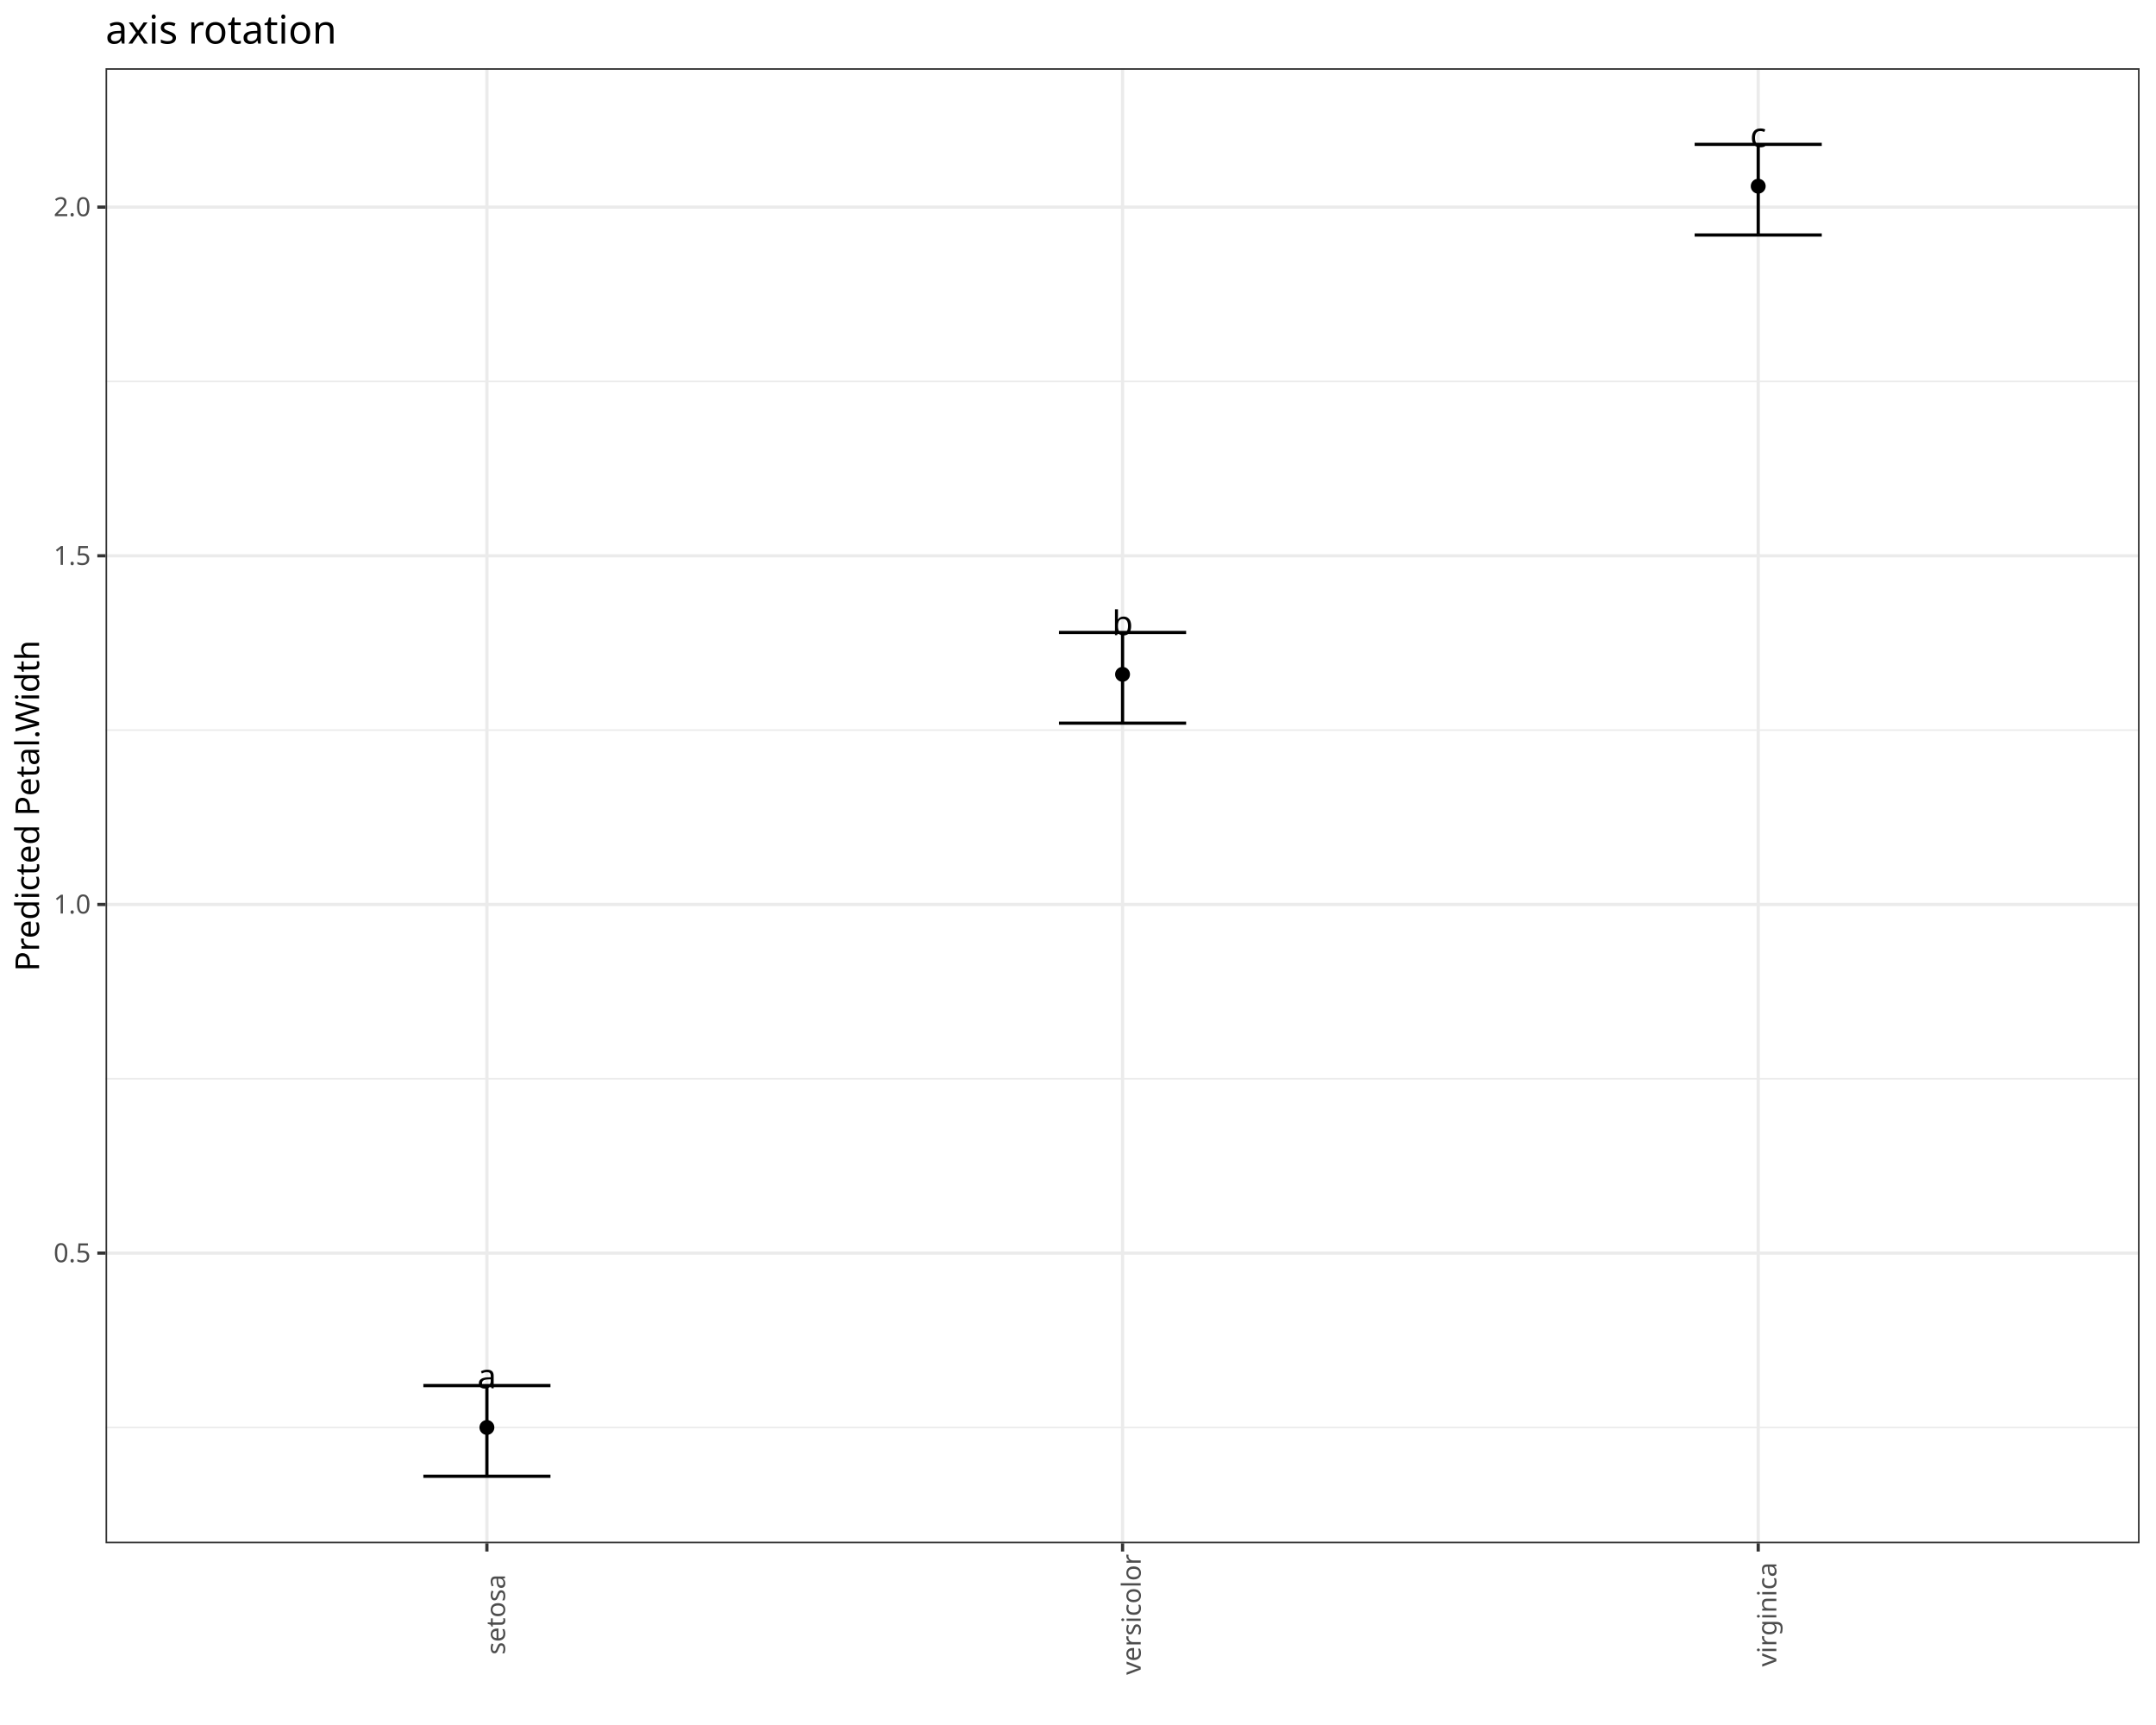
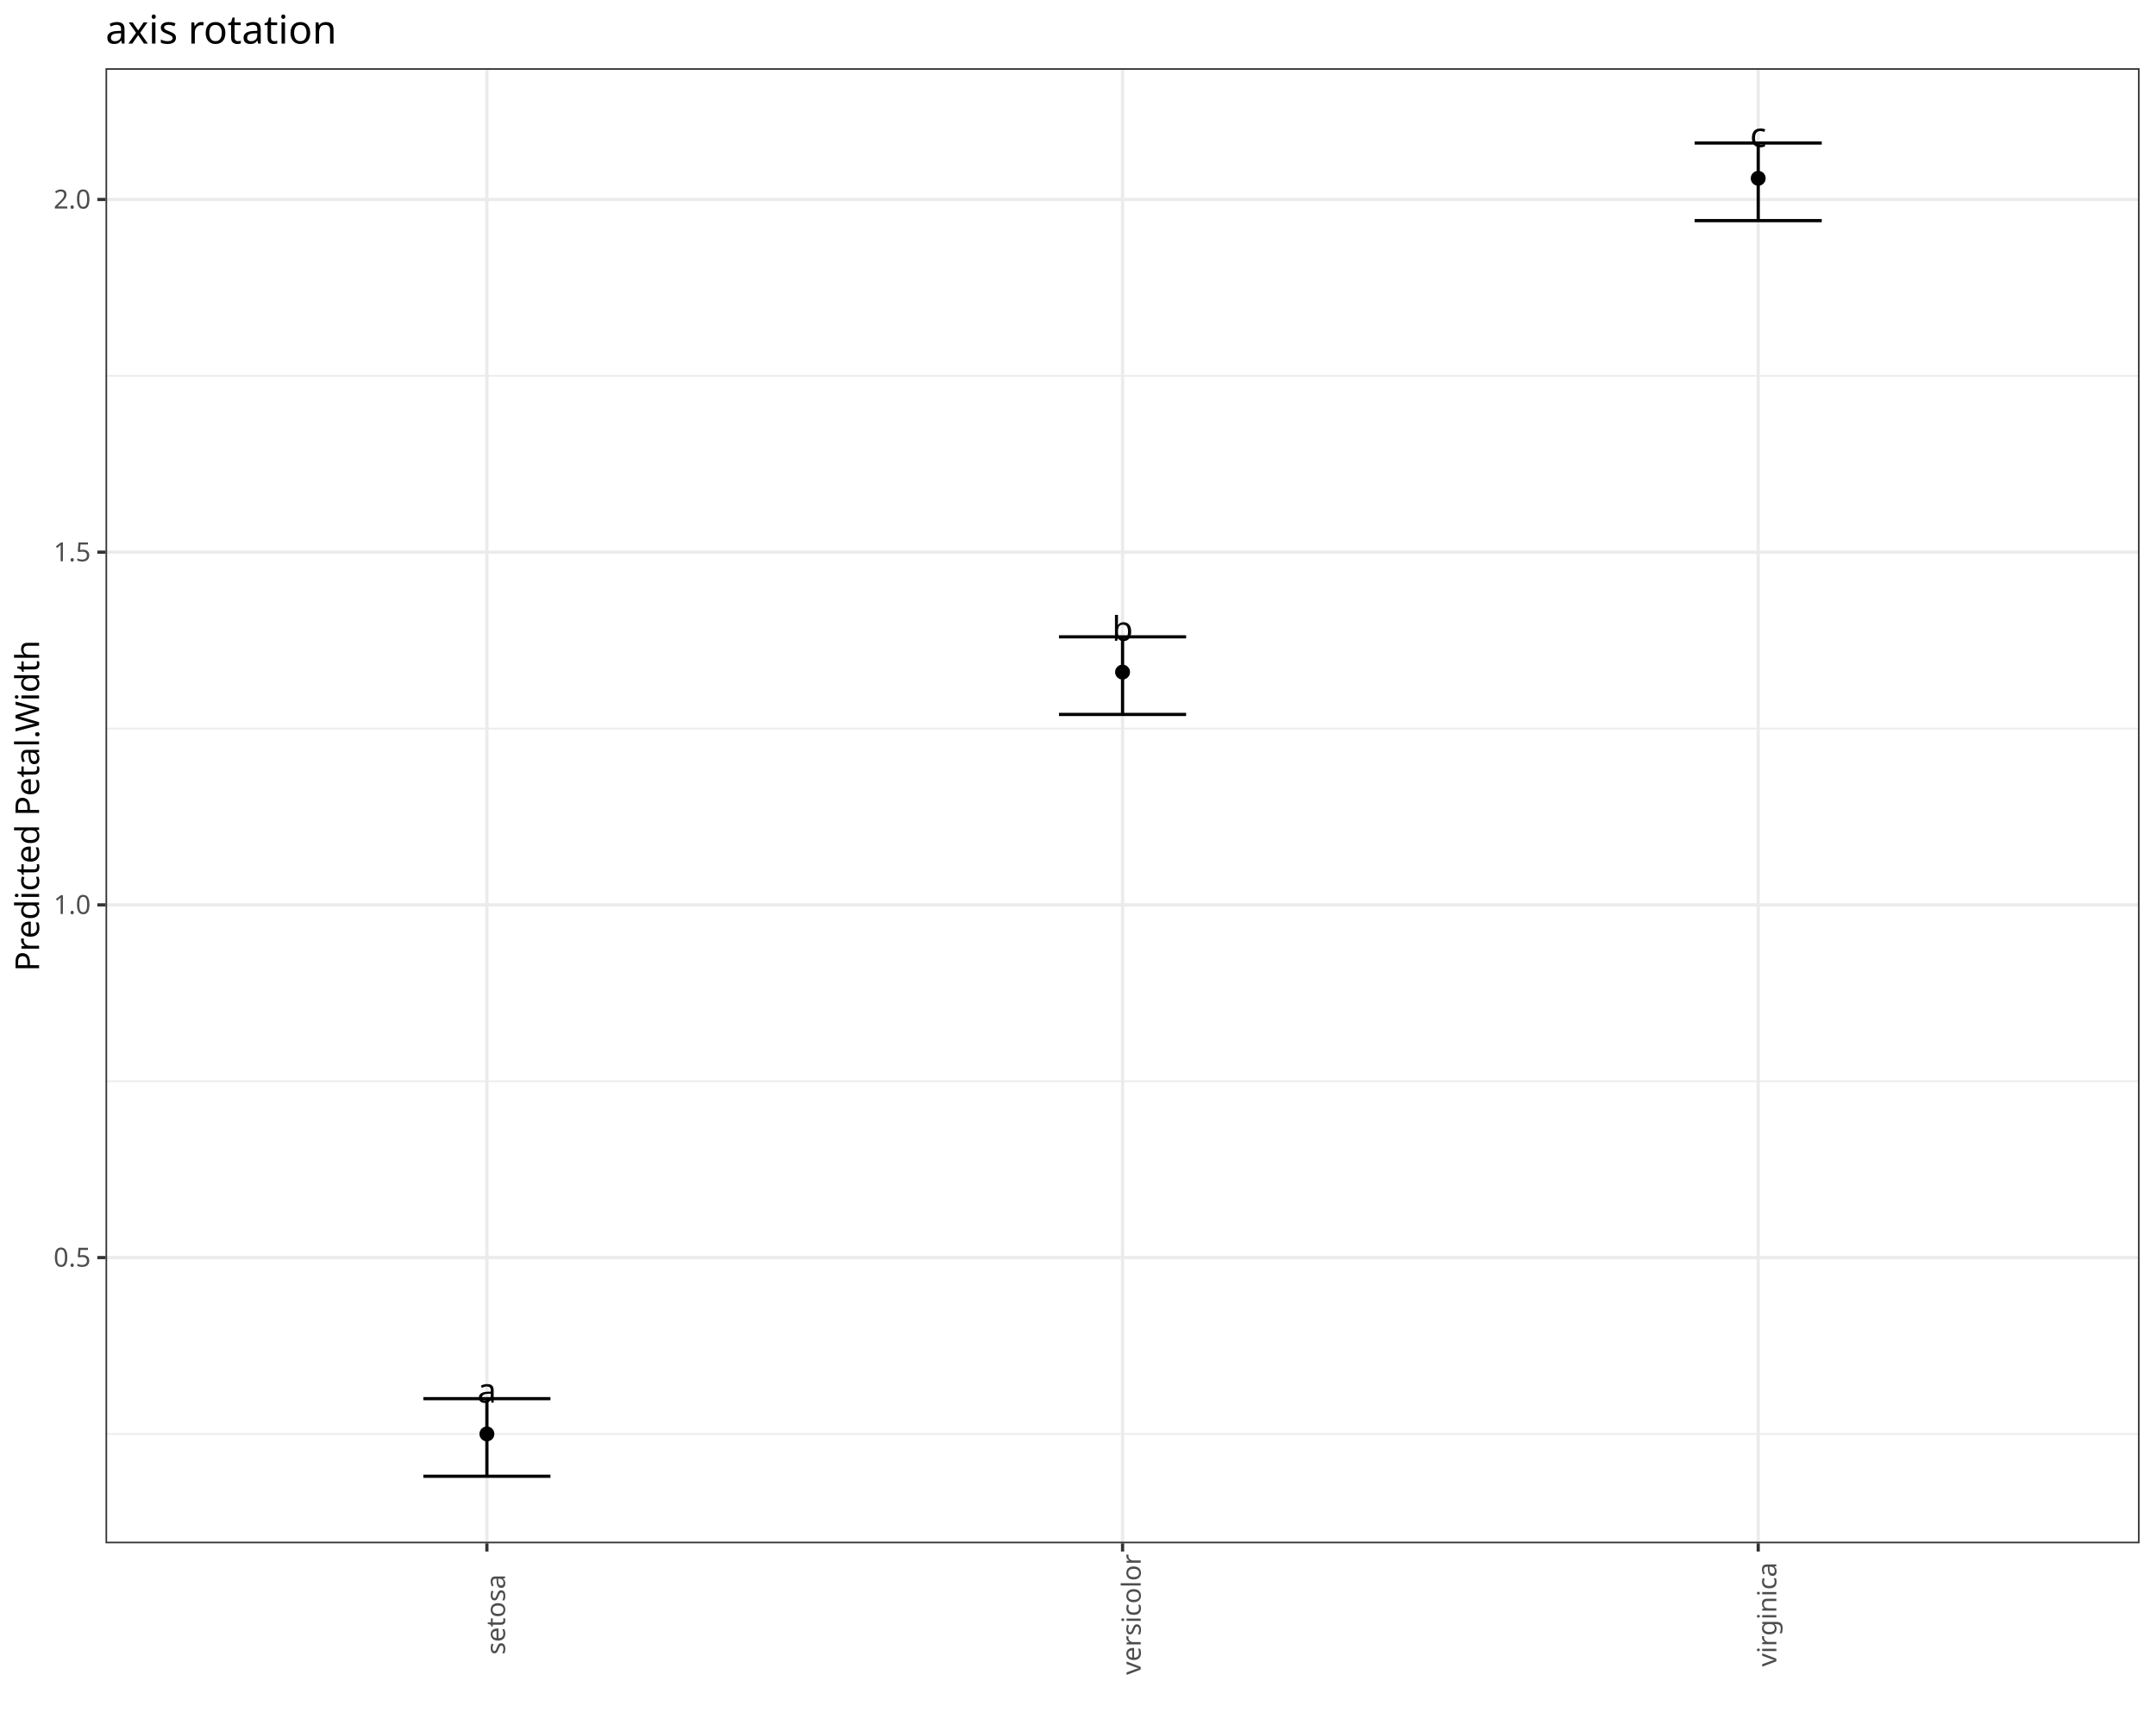
<svg xmlns="http://www.w3.org/2000/svg" class="svglite" data-engine-version="2.0" width="720.00pt" height="576.00pt" viewBox="0 0 720.00 576.00">
  <defs>
    <style type="text/css">
    .svglite line, .svglite polyline, .svglite polygon, .svglite path, .svglite rect, .svglite circle {
      fill: none;
      stroke: #000000;
      stroke-linecap: round;
      stroke-linejoin: round;
      stroke-miterlimit: 10.00;
    }
  </style>
  </defs>
  <rect width="100%" height="100%" style="stroke: none; fill: #FFFFFF;" />
  <defs>
    <clipPath id="cpMC4wMHw3MjAuMDB8MC4wMHw1NzYuMDA=">
      <rect x="0.00" y="0.00" width="720.00" height="576.00" />
    </clipPath>
  </defs>
  <g clip-path="url(#cpMC4wMHw3MjAuMDB8MC4wMHw1NzYuMDA=)">
    <rect x="0.00" y="0.00" width="720.00" height="576.00" style="stroke-width: 1.07; stroke: #FFFFFF; fill: #FFFFFF;" />
  </g>
  <defs>
    <clipPath id="cpMzUuMjR8NzE0LjUyfDIyLjc4fDUxNS4zMw==">
      <rect x="35.24" y="22.78" width="679.28" height="492.55" />
    </clipPath>
  </defs>
  <g clip-path="url(#cpMzUuMjR8NzE0LjUyfDIyLjc4fDUxNS4zMw==)">
    <rect x="35.24" y="22.78" width="679.28" height="492.55" style="stroke-width: 1.07; stroke: none; fill: #FFFFFF;" />
-     <polyline points="35.24,476.65 714.52,476.65 " style="stroke-width: 0.53; stroke: #EBEBEB; stroke-linecap: butt;" />
-     <polyline points="35.24,360.22 714.52,360.22 " style="stroke-width: 0.53; stroke: #EBEBEB; stroke-linecap: butt;" />
-     <polyline points="35.24,243.79 714.52,243.79 " style="stroke-width: 0.53; stroke: #EBEBEB; stroke-linecap: butt;" />
-     <polyline points="35.24,127.37 714.52,127.37 " style="stroke-width: 0.53; stroke: #EBEBEB; stroke-linecap: butt;" />
-     <polyline points="35.24,418.43 714.52,418.43 " style="stroke-width: 1.07; stroke: #EBEBEB; stroke-linecap: butt;" />
-     <polyline points="35.24,302.01 714.52,302.01 " style="stroke-width: 1.07; stroke: #EBEBEB; stroke-linecap: butt;" />
-     <polyline points="35.24,185.58 714.52,185.58 " style="stroke-width: 1.07; stroke: #EBEBEB; stroke-linecap: butt;" />
-     <polyline points="35.24,69.16 714.52,69.16 " style="stroke-width: 1.07; stroke: #EBEBEB; stroke-linecap: butt;" />
+     <polyline points="35.24,478.81 714.52,478.81 " style="stroke-width: 0.53; stroke: #EBEBEB; stroke-linecap: butt;" />
+     <polyline points="35.24,361.04 714.52,361.04 " style="stroke-width: 0.53; stroke: #EBEBEB; stroke-linecap: butt;" />
+     <polyline points="35.24,243.27 714.52,243.27 " style="stroke-width: 0.53; stroke: #EBEBEB; stroke-linecap: butt;" />
+     <polyline points="35.24,125.49 714.52,125.49 " style="stroke-width: 0.53; stroke: #EBEBEB; stroke-linecap: butt;" />
+     <polyline points="35.24,419.93 714.52,419.93 " style="stroke-width: 1.07; stroke: #EBEBEB; stroke-linecap: butt;" />
+     <polyline points="35.24,302.15 714.52,302.15 " style="stroke-width: 1.07; stroke: #EBEBEB; stroke-linecap: butt;" />
+     <polyline points="35.24,184.38 714.52,184.38 " style="stroke-width: 1.07; stroke: #EBEBEB; stroke-linecap: butt;" />
+     <polyline points="35.24,66.61 714.52,66.61 " style="stroke-width: 1.07; stroke: #EBEBEB; stroke-linecap: butt;" />
    <polyline points="162.60,515.33 162.60,22.78 " style="stroke-width: 1.07; stroke: #EBEBEB; stroke-linecap: butt;" />
    <polyline points="374.88,515.33 374.88,22.78 " style="stroke-width: 1.07; stroke: #EBEBEB; stroke-linecap: butt;" />
    <polyline points="587.16,515.33 587.16,22.78 " style="stroke-width: 1.07; stroke: #EBEBEB; stroke-linecap: butt;" />
-     <circle cx="162.60" cy="476.65" r="2.49" style="stroke-width: 0.71; stroke: none; fill: #000000;" />
-     <circle cx="374.88" cy="225.17" r="2.49" style="stroke-width: 0.71; stroke: none; fill: #000000;" />
-     <circle cx="587.16" cy="62.17" r="2.49" style="stroke-width: 0.71; stroke: none; fill: #000000;" />
-     <polyline points="141.38,462.67 183.83,462.67 " style="stroke-width: 1.07; stroke-linecap: butt;" />
-     <polyline points="162.60,462.67 162.60,492.94 " style="stroke-width: 1.07; stroke-linecap: butt;" />
+     <circle cx="162.60" cy="478.81" r="2.49" style="stroke-width: 0.71; stroke: none; fill: #000000;" />
+     <circle cx="374.88" cy="224.42" r="2.49" style="stroke-width: 0.71; stroke: none; fill: #000000;" />
+     <circle cx="587.16" cy="59.54" r="2.49" style="stroke-width: 0.71; stroke: none; fill: #000000;" />
+     <polyline points="141.38,467.03 183.83,467.03 " style="stroke-width: 1.07; stroke-linecap: butt;" />
+     <polyline points="162.60,467.03 162.60,492.94 " style="stroke-width: 1.07; stroke-linecap: butt;" />
    <polyline points="141.38,492.94 183.83,492.94 " style="stroke-width: 1.07; stroke-linecap: butt;" />
-     <polyline points="353.65,211.19 396.11,211.19 " style="stroke-width: 1.07; stroke-linecap: butt;" />
-     <polyline points="374.88,211.19 374.88,241.47 " style="stroke-width: 1.07; stroke-linecap: butt;" />
-     <polyline points="353.65,241.47 396.11,241.47 " style="stroke-width: 1.07; stroke-linecap: butt;" />
-     <polyline points="565.93,48.20 608.38,48.20 " style="stroke-width: 1.07; stroke-linecap: butt;" />
-     <polyline points="587.16,48.20 587.16,78.47 " style="stroke-width: 1.07; stroke-linecap: butt;" />
-     <polyline points="565.93,78.47 608.38,78.47 " style="stroke-width: 1.07; stroke-linecap: butt;" />
-     <text x="162.60" y="463.56" text-anchor="middle" style="font-size: 11.38px; font-family: sans;" textLength="6.33px" lengthAdjust="spacingAndGlyphs">a</text>
-     <text x="374.88" y="212.08" text-anchor="middle" style="font-size: 11.38px; font-family: sans;" textLength="6.33px" lengthAdjust="spacingAndGlyphs">b</text>
+     <polyline points="353.65,212.65 396.11,212.65 " style="stroke-width: 1.07; stroke-linecap: butt;" />
+     <polyline points="374.88,212.65 374.88,238.56 " style="stroke-width: 1.07; stroke-linecap: butt;" />
+     <polyline points="353.65,238.56 396.11,238.56 " style="stroke-width: 1.07; stroke-linecap: butt;" />
+     <polyline points="565.93,47.76 608.38,47.76 " style="stroke-width: 1.07; stroke-linecap: butt;" />
+     <polyline points="587.16,47.76 587.16,73.67 " style="stroke-width: 1.07; stroke-linecap: butt;" />
+     <polyline points="565.93,73.67 608.38,73.67 " style="stroke-width: 1.07; stroke-linecap: butt;" />
+     <text x="162.60" y="468.36" text-anchor="middle" style="font-size: 11.38px; font-family: sans;" textLength="6.33px" lengthAdjust="spacingAndGlyphs">a</text>
+     <text x="374.88" y="213.97" text-anchor="middle" style="font-size: 11.38px; font-family: sans;" textLength="6.33px" lengthAdjust="spacingAndGlyphs">b</text>
    <text x="587.16" y="49.09" text-anchor="middle" style="font-size: 11.38px; font-family: sans;" textLength="5.70px" lengthAdjust="spacingAndGlyphs">c</text>
    <rect x="35.24" y="22.78" width="679.28" height="492.55" style="stroke-width: 1.07; stroke: #333333;" />
  </g>
  <g clip-path="url(#cpMC4wMHw3MjAuMDB8MC4wMHw1NzYuMDA=)">
-     <text x="30.31" y="421.46" text-anchor="end" style="font-size: 8.80px; fill: #4D4D4D; font-family: sans;" textLength="12.23px" lengthAdjust="spacingAndGlyphs">0.5</text>
-     <text x="30.31" y="305.03" text-anchor="end" style="font-size: 8.80px; fill: #4D4D4D; font-family: sans;" textLength="12.23px" lengthAdjust="spacingAndGlyphs">1.0</text>
-     <text x="30.31" y="188.61" text-anchor="end" style="font-size: 8.80px; fill: #4D4D4D; font-family: sans;" textLength="12.23px" lengthAdjust="spacingAndGlyphs">1.5</text>
-     <text x="30.31" y="72.18" text-anchor="end" style="font-size: 8.80px; fill: #4D4D4D; font-family: sans;" textLength="12.23px" lengthAdjust="spacingAndGlyphs">2.0</text>
-     <polyline points="32.50,418.43 35.24,418.43 " style="stroke-width: 1.07; stroke: #333333; stroke-linecap: butt;" />
-     <polyline points="32.50,302.01 35.24,302.01 " style="stroke-width: 1.07; stroke: #333333; stroke-linecap: butt;" />
-     <polyline points="32.50,185.58 35.24,185.58 " style="stroke-width: 1.07; stroke: #333333; stroke-linecap: butt;" />
-     <polyline points="32.50,69.16 35.24,69.16 " style="stroke-width: 1.07; stroke: #333333; stroke-linecap: butt;" />
+     <text x="30.31" y="422.95" text-anchor="end" style="font-size: 8.80px; fill: #4D4D4D; font-family: sans;" textLength="12.23px" lengthAdjust="spacingAndGlyphs">0.5</text>
+     <text x="30.31" y="305.18" text-anchor="end" style="font-size: 8.80px; fill: #4D4D4D; font-family: sans;" textLength="12.23px" lengthAdjust="spacingAndGlyphs">1.0</text>
+     <text x="30.31" y="187.41" text-anchor="end" style="font-size: 8.80px; fill: #4D4D4D; font-family: sans;" textLength="12.23px" lengthAdjust="spacingAndGlyphs">1.5</text>
+     <text x="30.31" y="69.63" text-anchor="end" style="font-size: 8.80px; fill: #4D4D4D; font-family: sans;" textLength="12.23px" lengthAdjust="spacingAndGlyphs">2.0</text>
+     <polyline points="32.50,419.93 35.24,419.93 " style="stroke-width: 1.07; stroke: #333333; stroke-linecap: butt;" />
+     <polyline points="32.50,302.15 35.24,302.15 " style="stroke-width: 1.07; stroke: #333333; stroke-linecap: butt;" />
+     <polyline points="32.50,184.38 35.24,184.38 " style="stroke-width: 1.07; stroke: #333333; stroke-linecap: butt;" />
+     <polyline points="32.50,66.61 35.24,66.61 " style="stroke-width: 1.07; stroke: #333333; stroke-linecap: butt;" />
    <polyline points="162.60,518.07 162.60,515.33 " style="stroke-width: 1.07; stroke: #333333; stroke-linecap: butt;" />
    <polyline points="374.88,518.07 374.88,515.33 " style="stroke-width: 1.07; stroke: #333333; stroke-linecap: butt;" />
    <polyline points="587.16,518.07 587.16,515.33 " style="stroke-width: 1.07; stroke: #333333; stroke-linecap: butt;" />
    <text transform="translate(168.66,539.10) rotate(-90)" text-anchor="middle" style="font-size: 8.80px; fill: #4D4D4D; font-family: sans;" textLength="25.94px" lengthAdjust="spacingAndGlyphs">setosa</text>
    <text transform="translate(380.94,539.10) rotate(-90)" text-anchor="middle" style="font-size: 8.80px; fill: #4D4D4D; font-family: sans;" textLength="37.66px" lengthAdjust="spacingAndGlyphs">versicolor</text>
    <text transform="translate(593.21,539.10) rotate(-90)" text-anchor="middle" style="font-size: 8.80px; fill: #4D4D4D; font-family: sans;" textLength="32.28px" lengthAdjust="spacingAndGlyphs">virginica</text>
    <text transform="translate(13.05,269.06) rotate(-90)" text-anchor="middle" style="font-size: 11.00px; font-family: sans;" textLength="105.78px" lengthAdjust="spacingAndGlyphs">Predicted Petal.Width</text>
    <text x="35.24" y="14.56" style="font-size: 13.20px; font-family: sans;" textLength="71.18px" lengthAdjust="spacingAndGlyphs">axis rotation</text>
  </g>
</svg>
